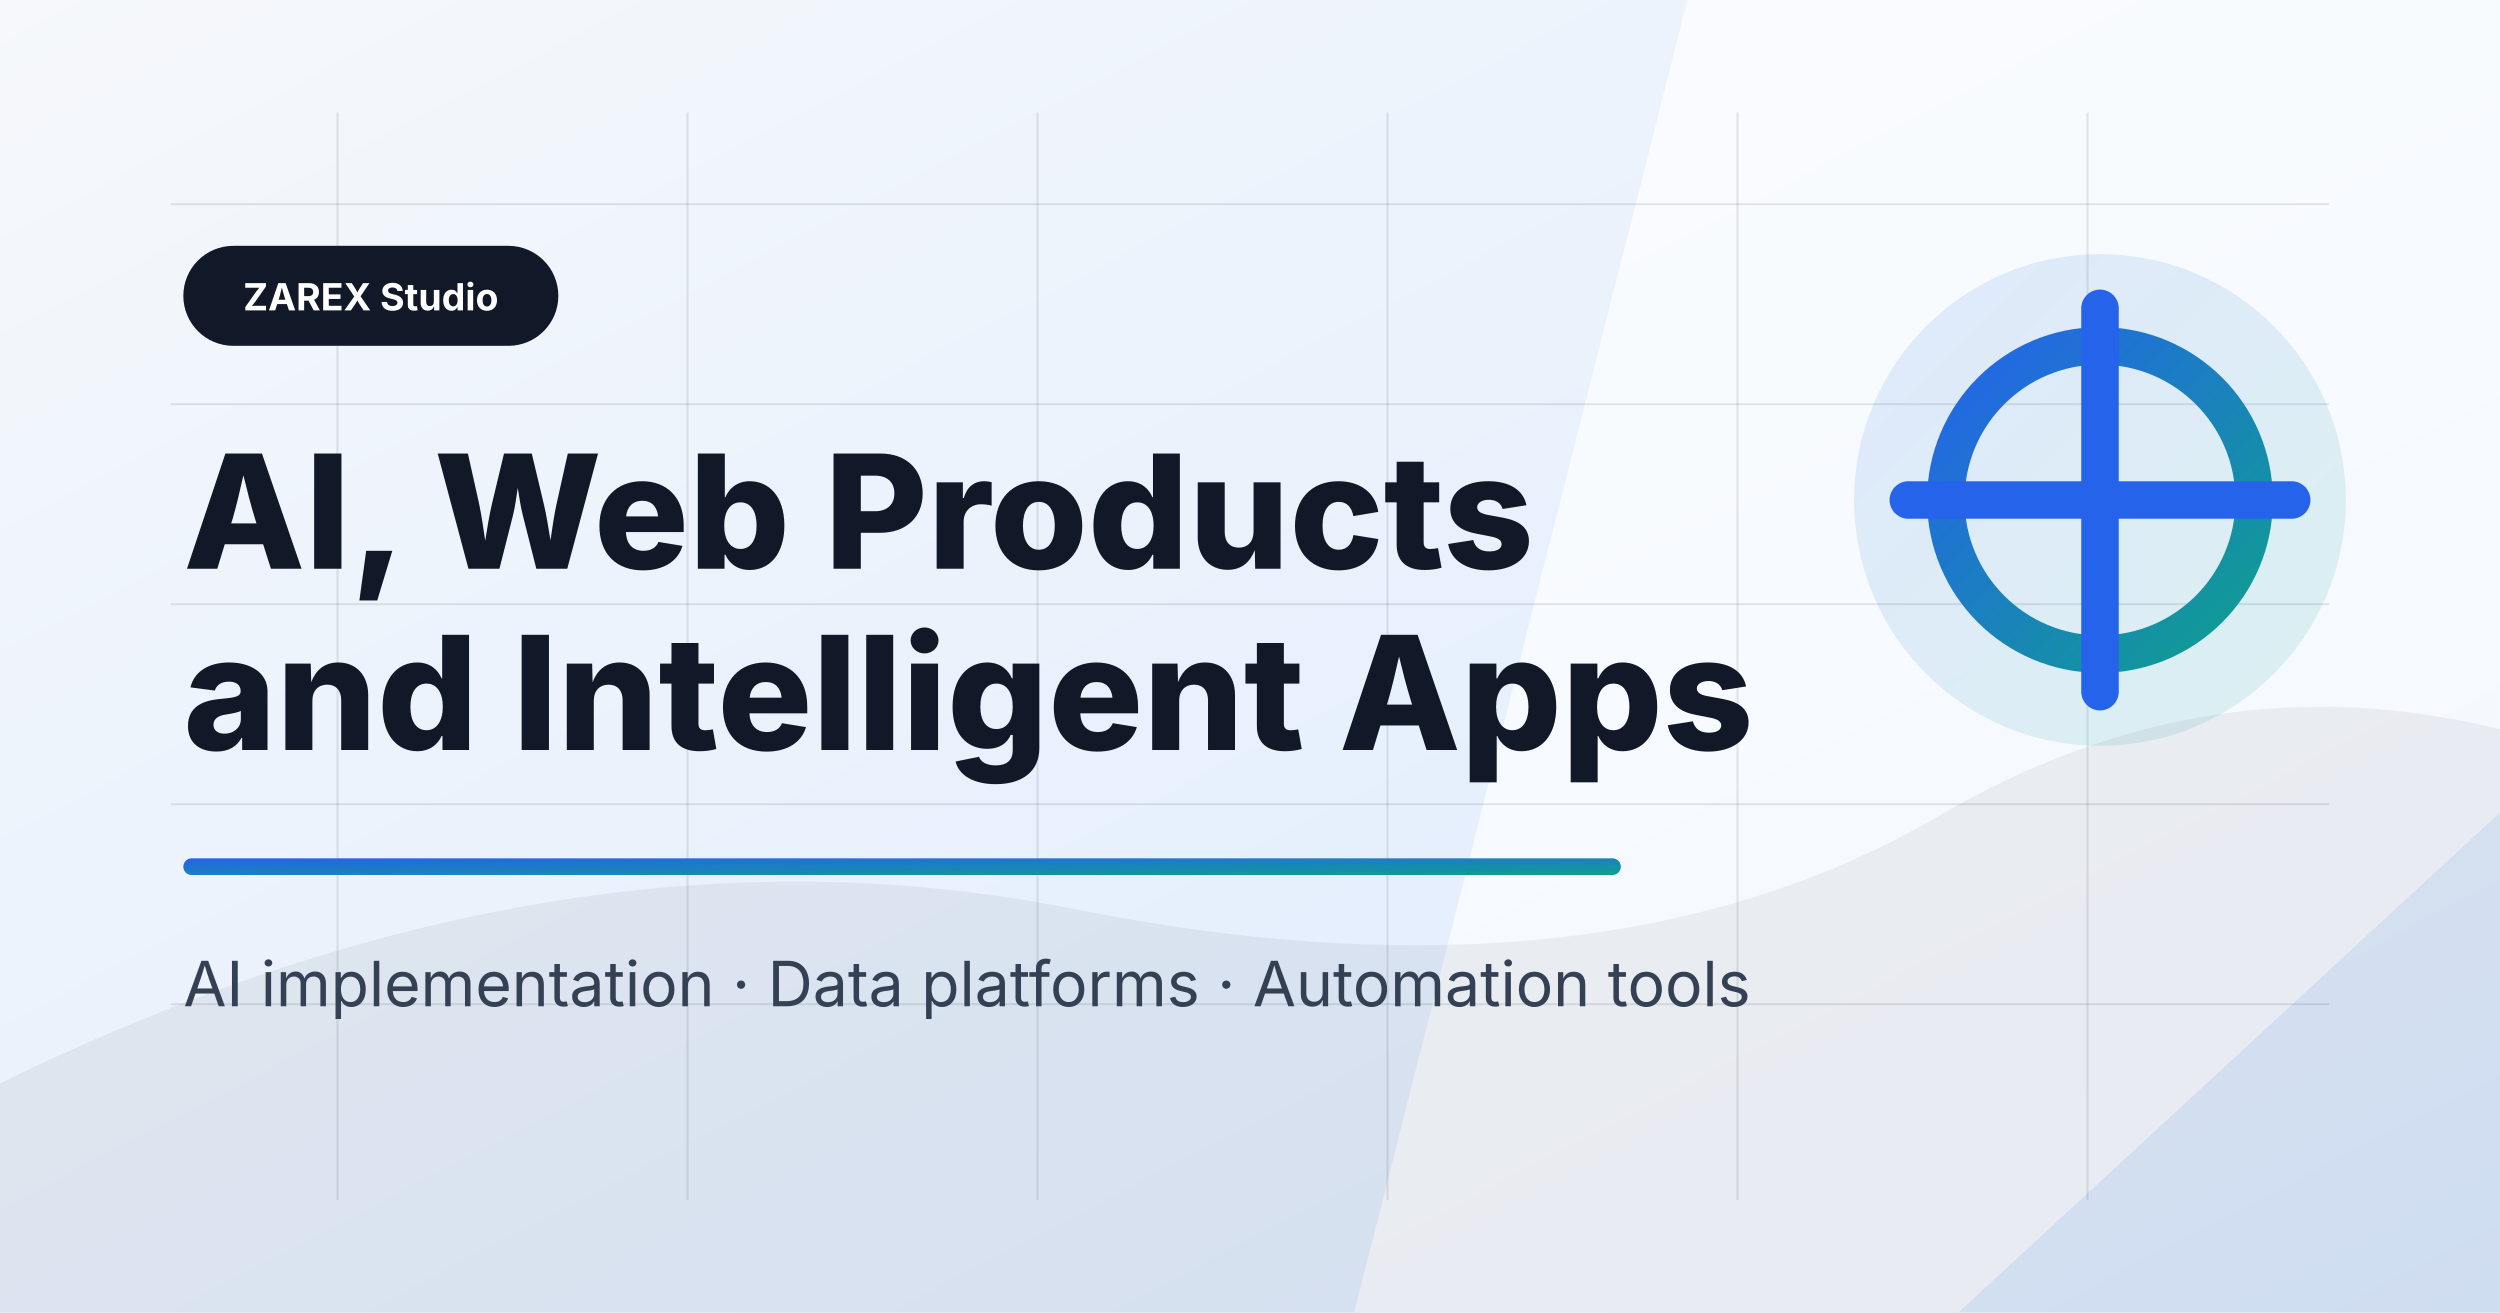
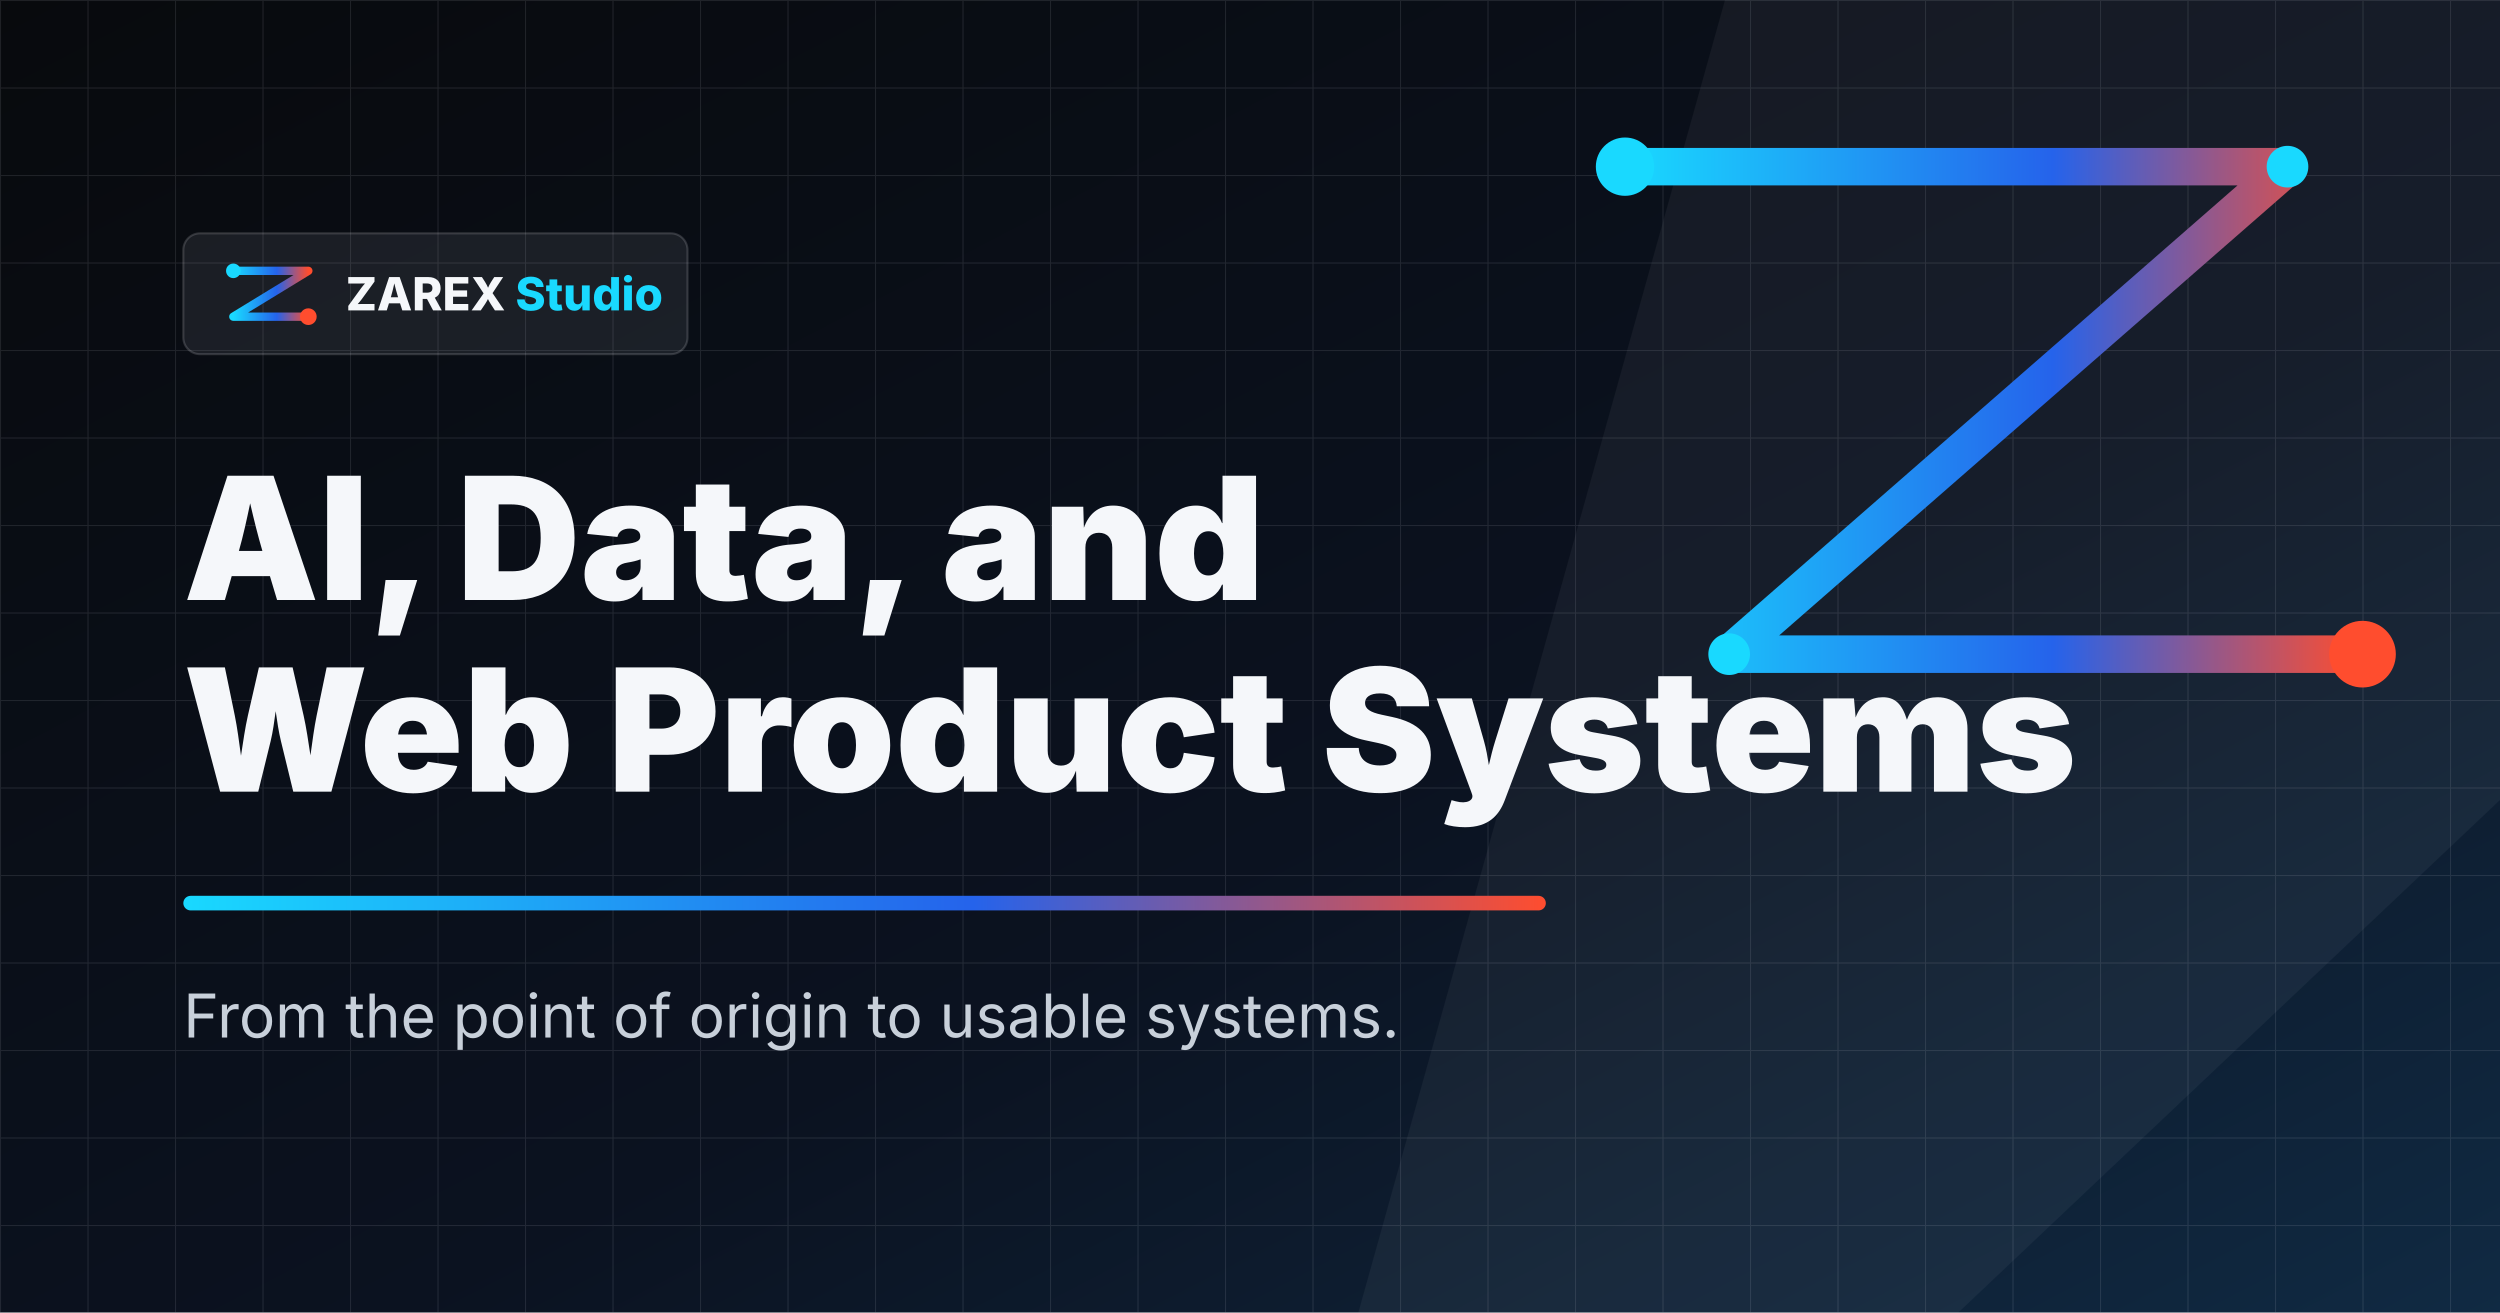
<svg xmlns="http://www.w3.org/2000/svg" width="1200" height="630" viewBox="0 0 1200 630" role="img" aria-labelledby="title desc">
  <defs>
-     <linearGradient id="bg" x1="0" x2="1" y1="0" y2="1">
-       <stop offset="0" stop-color="#f6f8fb" />
-       <stop offset="1" stop-color="#dbeafe" />
+     <linearGradient id="night" x1="0" x2="1" y1="0" y2="1">
+       <stop offset="0" stop-color="#080a0d" />
+       <stop offset="0.58" stop-color="#0b1220" />
+       <stop offset="1" stop-color="#102a43" />
    </linearGradient>
-     <linearGradient id="accent" x1="0" x2="1" y1="0" y2="1">
-       <stop offset="0" stop-color="#2563eb" />
-       <stop offset="1" stop-color="#0f9f8f" />
+     <linearGradient id="trace" x1="0" x2="1" y1="0" y2="0">
+       <stop offset="0" stop-color="#19d9ff" />
+       <stop offset="0.58" stop-color="#2563eb" />
+       <stop offset="1" stop-color="#ff4d2e" />
    </linearGradient>
+     <pattern id="grid" width="42" height="42" patternUnits="userSpaceOnUse">
+       <path d="M42 0H0V42" fill="none" stroke="#f5f7fa" stroke-opacity="0.1" stroke-width="1" />
+     </pattern>
  </defs>
-   <rect width="1200" height="630" fill="url(#bg)" />
-   <path d="M810 0h390v390L940 630H650L810 0Z" fill="#ffffff" opacity=".68" />
-   <path d="M0 520c180-88 351-116 514-84 169 34 308 19 416-44 87-51 176-65 270-42v280H0Z" fill="#111827" opacity=".06" />
-   <g fill="none" stroke="#111827" stroke-opacity=".1">
-     <path d="M82 98h1036" />
-     <path d="M82 194h1036" />
-     <path d="M82 290h1036" />
-     <path d="M82 386h1036" />
-     <path d="M82 482h1036" />
-     <path d="M162 54v522" />
-     <path d="M330 54v522" />
-     <path d="M498 54v522" />
-     <path d="M666 54v522" />
-     <path d="M834 54v522" />
-     <path d="M1002 54v522" />
+   <rect width="1200" height="630" fill="url(#night)" />
+   <rect width="1200" height="630" fill="url(#grid)" />
+   <path d="M828 0h372v384L940 630H652L828 0Z" fill="#f5f7fa" opacity="0.05" />
+   <path d="M780 80H1098L830 314H1134" fill="none" stroke="url(#trace)" stroke-width="18" stroke-linecap="round" stroke-linejoin="round" />
+   <g fill="#19d9ff">
+     <circle cx="780" cy="80" r="14" />
+     <circle cx="1098" cy="80" r="10" />
+     <circle cx="830" cy="314" r="10" />
  </g>
-   <g transform="translate(88 118)">
-     <rect x="0" y="0" width="180" height="48" rx="24" fill="#111827" />
-     <text x="90" y="31" text-anchor="middle" font-family="Inter, Arial, sans-serif" font-size="18" font-weight="700" fill="#ffffff">ZAREX Studio</text>
-     <text x="0" y="155" font-family="Inter, Arial, sans-serif" font-size="76" font-weight="800" fill="#111827">AI, Web Products</text>
-     <text x="0" y="242" font-family="Inter, Arial, sans-serif" font-size="76" font-weight="800" fill="#111827">and Intelligent Apps</text>
-     <rect x="0" y="294" width="690" height="8" rx="4" fill="url(#accent)" />
-     <text x="0" y="365" font-family="Inter, Arial, sans-serif" font-size="30" fill="#344054">AI implementation · Data platforms · Automation tools</text>
-   </g>
-   <g transform="translate(888 120)">
-     <circle cx="120" cy="120" r="118" fill="url(#accent)" opacity=".12" />
-     <circle cx="120" cy="120" r="74" fill="none" stroke="url(#accent)" stroke-width="18" />
-     <path d="M120 28v184M28 120h184" stroke="#2563eb" stroke-width="18" stroke-linecap="round" />
+   <circle cx="1134" cy="314" r="16" fill="#ff4d2e" />
+   <g transform="translate(88 112)">
+     <g>
+       <rect width="242" height="58" rx="8" fill="#f5f7fa" fill-opacity="0.08" stroke="#f5f7fa" stroke-opacity="0.16" />
+       <path d="M24 18h36L24 40h36" fill="none" stroke="url(#trace)" stroke-width="4" stroke-linecap="round" stroke-linejoin="round" />
+       <circle cx="24" cy="18" r="3.5" fill="#19d9ff" />
+       <circle cx="60" cy="40" r="4" fill="#ff4d2e" />
+       <text x="78" y="37" font-family="'Exo 2', Inter, Arial, sans-serif" font-size="22" font-weight="800" fill="#f5f7fa">ZAREX <tspan fill="#19d9ff">Studio</tspan>
+       </text>
+     </g>
+     <text x="0" y="176" font-family="'Exo 2', Inter, Arial, sans-serif" font-size="82" font-weight="850" fill="#f5f7fa">AI, Data, and</text>
+     <text x="0" y="268" font-family="'Exo 2', Inter, Arial, sans-serif" font-size="82" font-weight="850" fill="#f5f7fa">Web Product Systems</text>
+     <rect x="0" y="318" width="654" height="7" rx="3.5" fill="url(#trace)" />
+     <text x="0" y="386" font-family="Inter, Arial, sans-serif" font-size="29" fill="#c8d0da">From the point of origin to usable systems.</text>
  </g>
</svg>
